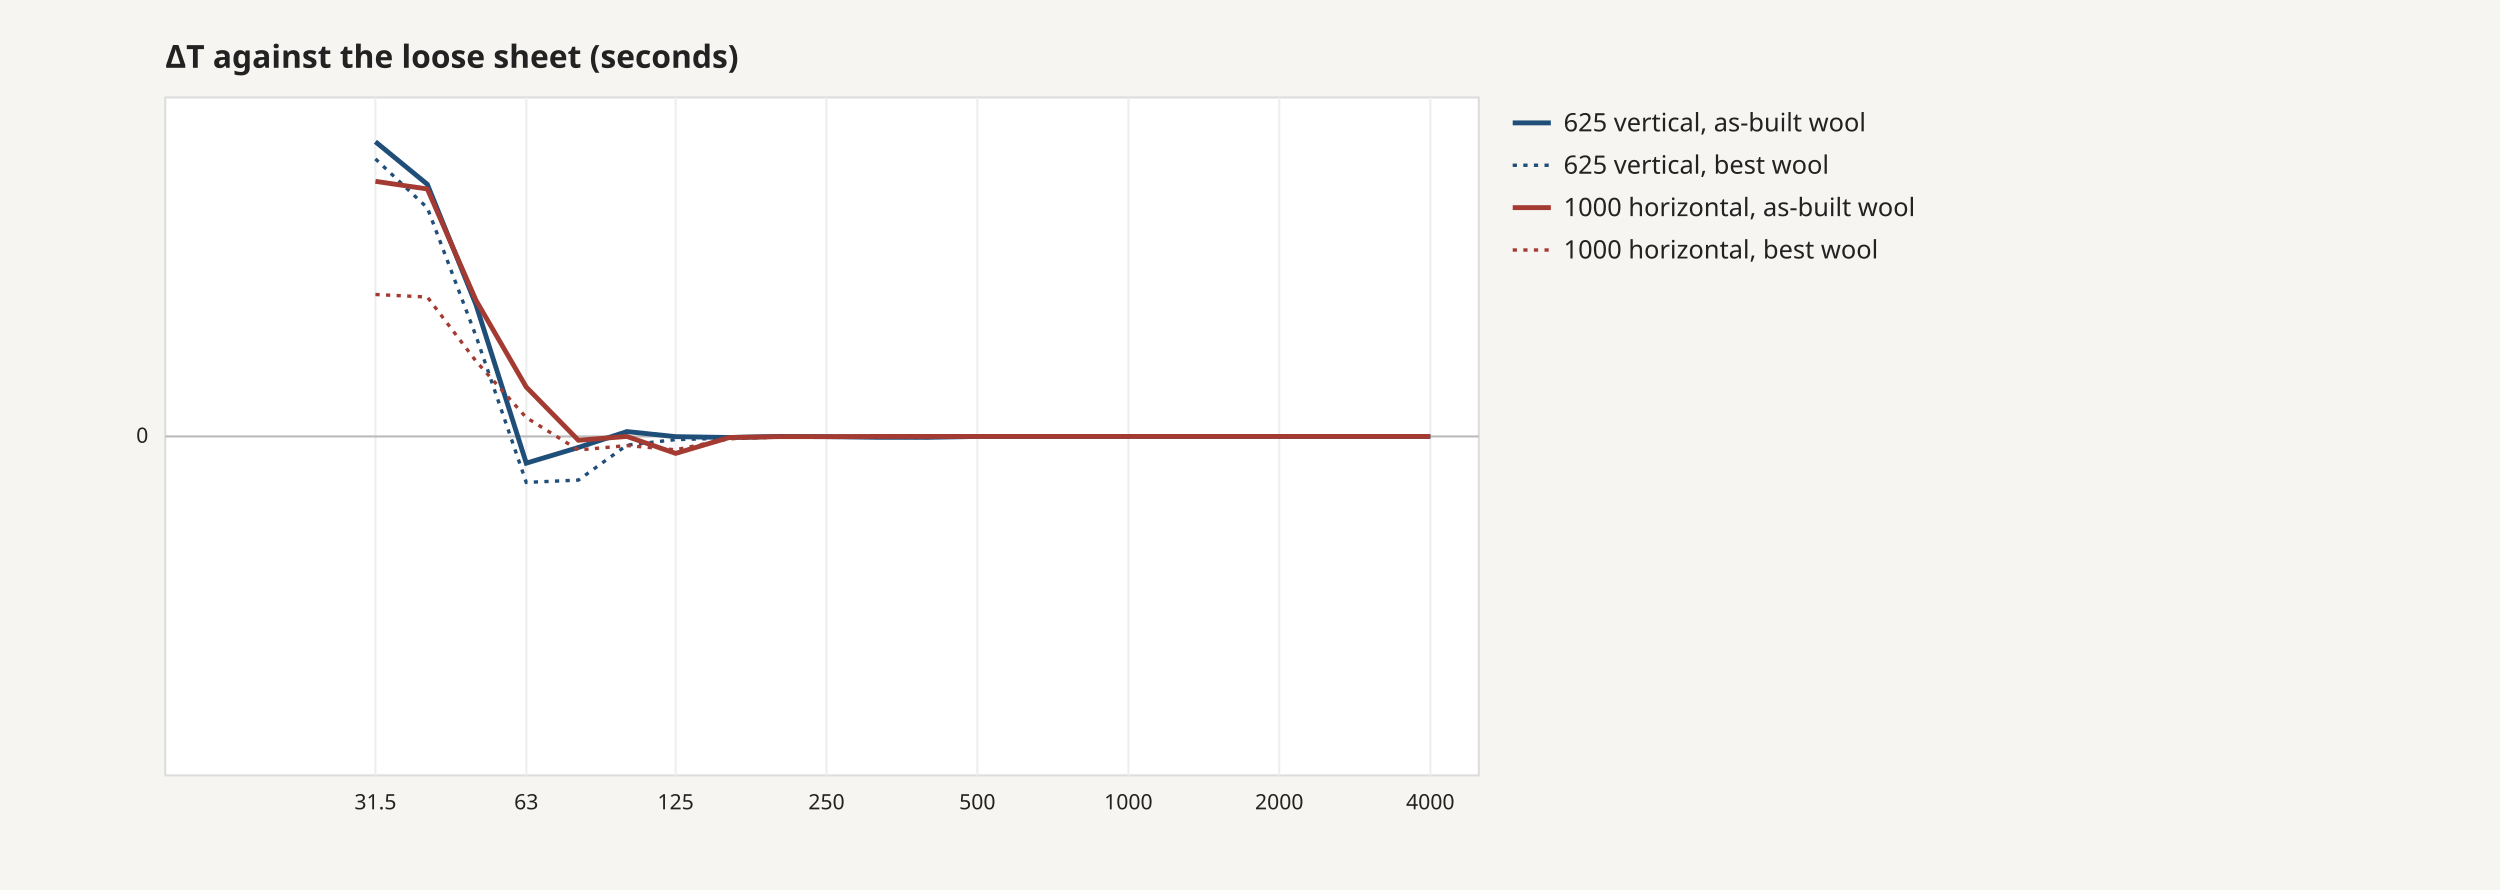
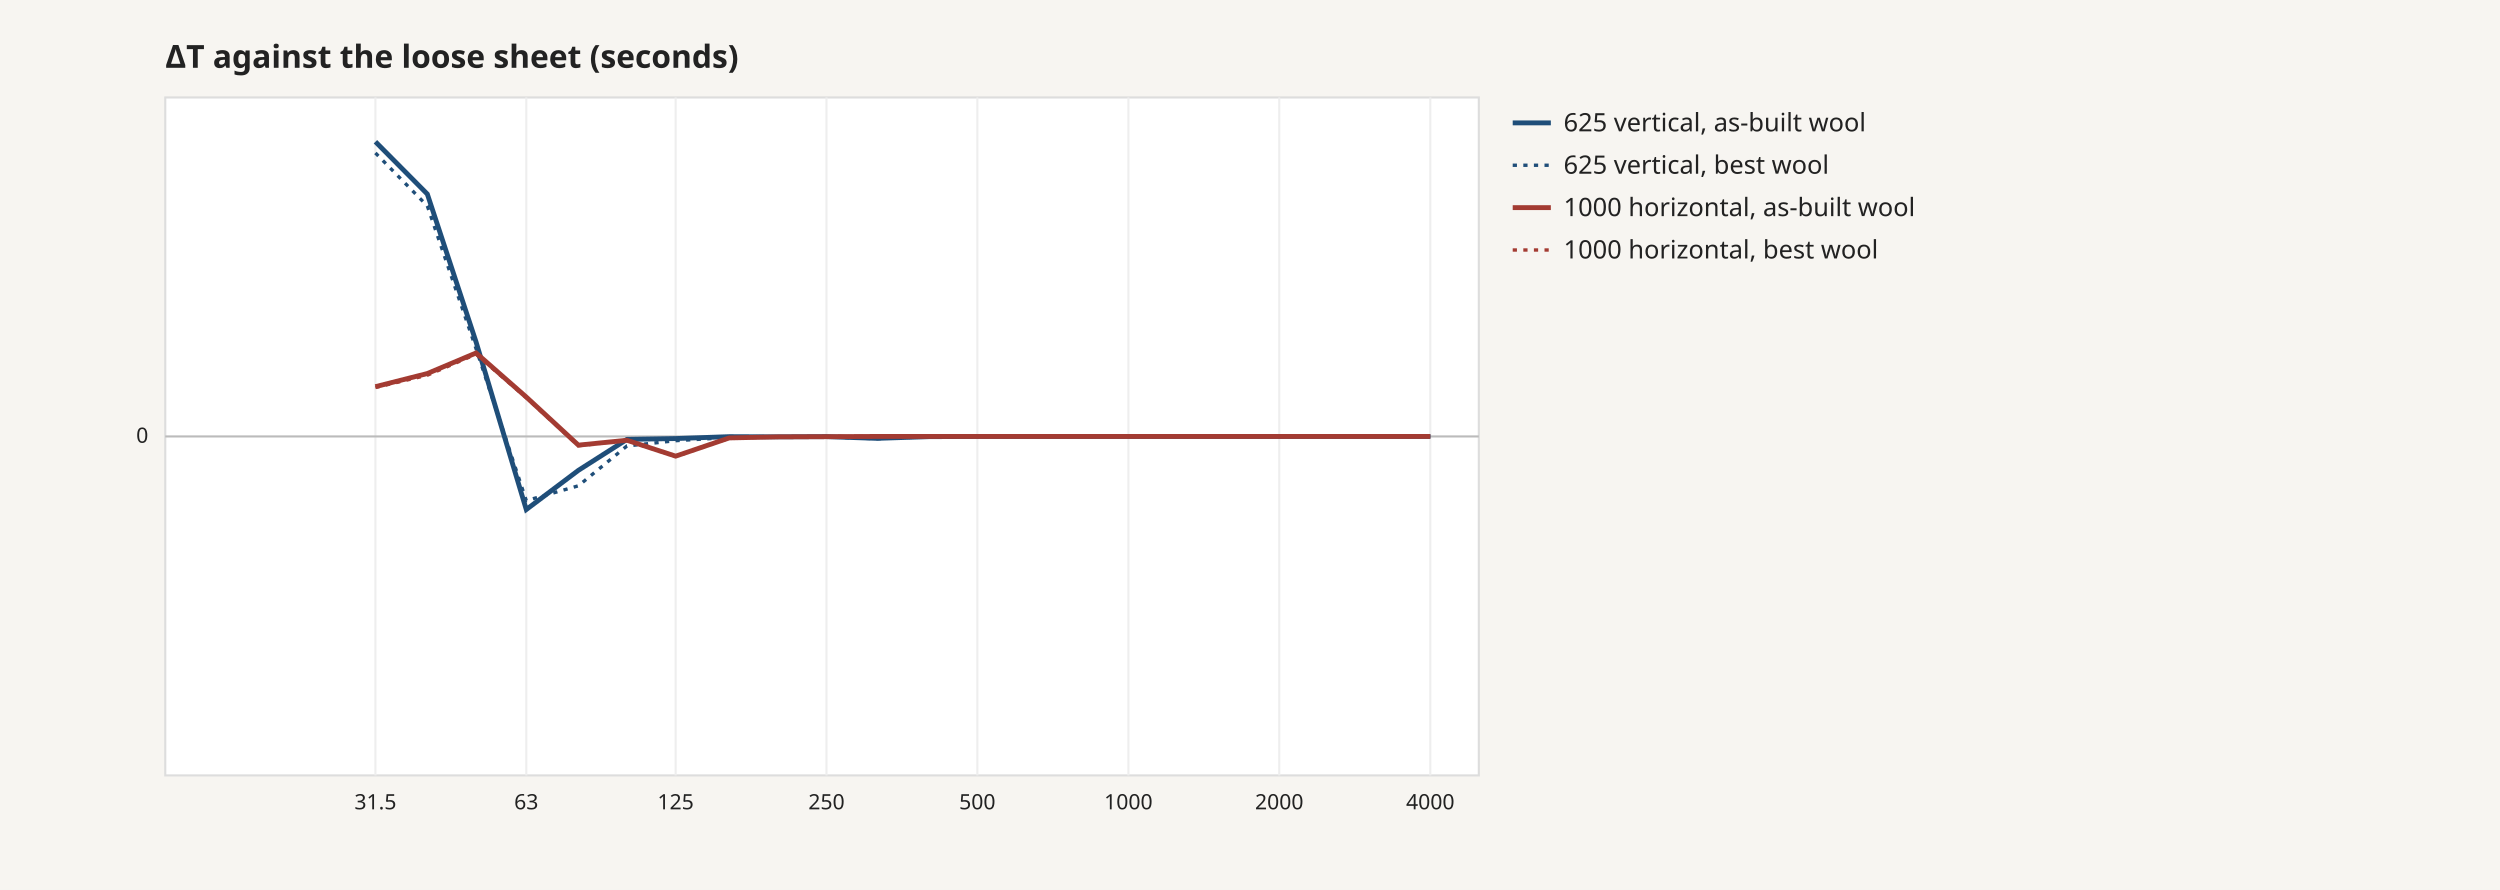
<svg xmlns="http://www.w3.org/2000/svg" width="1180" height="420" viewBox="0 0 1180 420">
  <rect width="100%" height="100%" fill="#f7f5f1" />
  <style>text{font-family:system-ui,sans-serif;fill:#222}</style>
  <text x="78" y="32" font-size="15" font-weight="600">ΔT against the loose sheet (seconds)</text>
  <rect x="78" y="46" width="620" height="320" fill="#fff" stroke="#ddd" />
  <line x1="177.2" y1="46" x2="177.2" y2="366" stroke="#eee" />
  <text x="177.2" y="382" font-size="10" text-anchor="middle">31.5</text>
  <line x1="248.4" y1="46" x2="248.4" y2="366" stroke="#eee" />
  <text x="248.4" y="382" font-size="10" text-anchor="middle">63</text>
  <line x1="318.9" y1="46" x2="318.9" y2="366" stroke="#eee" />
  <text x="318.9" y="382" font-size="10" text-anchor="middle">125</text>
  <line x1="390.1" y1="46" x2="390.1" y2="366" stroke="#eee" />
  <text x="390.1" y="382" font-size="10" text-anchor="middle">250</text>
  <line x1="461.3" y1="46" x2="461.3" y2="366" stroke="#eee" />
  <text x="461.3" y="382" font-size="10" text-anchor="middle">500</text>
  <line x1="532.6" y1="46" x2="532.6" y2="366" stroke="#eee" />
  <text x="532.6" y="382" font-size="10" text-anchor="middle">1000</text>
  <line x1="603.8" y1="46" x2="603.8" y2="366" stroke="#eee" />
  <text x="603.8" y="382" font-size="10" text-anchor="middle">2000</text>
  <line x1="675.1" y1="46" x2="675.1" y2="366" stroke="#eee" />
  <text x="675.1" y="382" font-size="10" text-anchor="middle">4000</text>
  <line x1="78" y1="206.0" x2="698" y2="206.0" stroke="#bbb" />
  <text x="70" y="209.0" font-size="10" text-anchor="end">0</text>
-   <path d="M177.2,66.9 L201.7,87.0 L224.7,143.9 L248.4,218.6 L273.0,211.2 L295.9,203.7 L318.9,206.1 L344.2,206.5 L367.2,206.0 L390.1,206.1 L413.9,206.4 L438.4,206.4 L461.3,206.0 L485.1,206.0 L509.6,206.0 L532.6,206.0 L555.5,206.0 L580.9,206.0 L603.8,206.0 L626.8,206.0 L650.5,206.0 L675.1,206.0" fill="none" stroke="#1f4e79" stroke-width="2.3" />
+   <path d="M177.2,66.9 L201.7,91.6 L224.7,161.4 L248.4,240.5 L273.0,222.0 L295.9,207.4 L318.9,207.0 L344.2,206.1 L367.2,206.2 L390.1,206.1 L413.9,206.9 L438.4,206.1 L461.3,206.0 L485.1,206.0 L509.6,206.0 L532.6,206.0 L555.5,206.0 L580.9,206.0 L603.8,206.0 L626.8,206.0 L650.5,206.0 L675.1,206.0" fill="none" stroke="#1f4e79" stroke-width="2.3" />
  <line x1="714" y1="58" x2="732" y2="58" stroke="#1f4e79" stroke-width="2.3" />
  <text x="738" y="62" font-size="12" fill="#1f4e79">625 vertical, as-built wool</text>
-   <path d="M177.2,75.0 L201.7,98.1 L224.7,158.7 L248.4,227.7 L273.0,226.6 L295.9,210.1 L318.9,207.5 L344.2,206.8 L367.2,206.3 L390.1,206.2 L413.9,206.4 L438.4,206.5 L461.3,206.0 L485.1,206.0 L509.6,206.0 L532.6,206.0 L555.5,206.0 L580.9,206.0 L603.8,206.0 L626.8,206.0 L650.5,206.0 L675.1,206.0" fill="none" stroke="#1f4e79" stroke-width="1.6" stroke-dasharray="2 3" />
+   <path d="M177.2,72.2 L201.7,97.2 L224.7,164.6 L248.4,236.3 L273.0,229.3 L295.9,210.5 L318.9,208.0 L344.2,206.5 L367.2,206.3 L390.1,206.2 L413.9,207.1 L438.4,206.1 L461.3,206.0 L485.1,206.0 L509.6,206.0 L532.6,206.0 L555.5,206.0 L580.9,206.0 L603.8,206.0 L626.8,206.0 L650.5,206.0 L675.1,206.0" fill="none" stroke="#1f4e79" stroke-width="1.6" stroke-dasharray="2 3" />
  <line x1="714" y1="78" x2="732" y2="78" stroke="#1f4e79" stroke-width="1.6" stroke-dasharray="2 3" />
  <text x="738" y="82" font-size="12" fill="#1f4e79">625 vertical, best wool</text>
-   <path d="M177.2,85.6 L201.7,89.2 L224.7,141.8 L248.4,182.7 L273.0,207.8 L295.9,206.0 L318.9,214.0 L344.2,206.5 L367.2,206.1 L390.1,206.1 L413.9,206.0 L438.4,206.0 L461.3,206.0 L485.1,206.0 L509.6,206.0 L532.6,206.0 L555.5,206.0 L580.9,206.0 L603.8,206.0 L626.8,206.0 L650.5,206.0 L675.1,206.0" fill="none" stroke="#a33b32" stroke-width="2.3" />
+   <path d="M177.2,182.5 L201.7,176.3 L224.7,166.6 L248.4,187.4 L273.0,210.1 L295.9,207.8 L318.9,215.3 L344.2,206.7 L367.2,206.2 L390.1,206.1 L413.9,206.0 L438.4,206.0 L461.3,206.0 L485.1,206.0 L509.6,206.0 L532.6,206.0 L555.5,206.0 L580.9,206.0 L603.8,206.0 L626.8,206.0 L650.5,206.0 L675.1,206.0" fill="none" stroke="#a33b32" stroke-width="2.3" />
  <line x1="714" y1="98" x2="732" y2="98" stroke="#a33b32" stroke-width="2.3" />
  <text x="738" y="102" font-size="12" fill="#a33b32">1000 horizontal, as-built wool</text>
-   <path d="M177.2,139.0 L201.7,140.2 L224.7,170.5 L248.4,197.1 L273.0,212.4 L295.9,210.3 L318.9,212.3 L344.2,207.1 L367.2,206.3 L390.1,206.1 L413.9,206.1 L438.4,206.0 L461.3,206.0 L485.1,206.0 L509.6,206.0 L532.6,206.0 L555.5,206.0 L580.9,206.0 L603.8,206.0 L626.8,206.0 L650.5,206.0 L675.1,206.0" fill="none" stroke="#a33b32" stroke-width="1.6" stroke-dasharray="2 3" />
+   <path d="M177.2,182.9 L201.7,177.1 L224.7,167.2 L248.4,187.7 L273.0,210.4 L295.9,207.9 L318.9,215.4 L344.2,206.8 L367.2,206.2 L390.1,206.1 L413.9,206.0 L438.4,206.0 L461.3,206.0 L485.1,206.0 L509.6,206.0 L532.6,206.0 L555.5,206.0 L580.9,206.0 L603.8,206.0 L626.8,206.0 L650.5,206.0 L675.1,206.0" fill="none" stroke="#a33b32" stroke-width="1.6" stroke-dasharray="2 3" />
  <line x1="714" y1="118" x2="732" y2="118" stroke="#a33b32" stroke-width="1.6" stroke-dasharray="2 3" />
  <text x="738" y="122" font-size="12" fill="#a33b32">1000 horizontal, best wool</text>
</svg>
